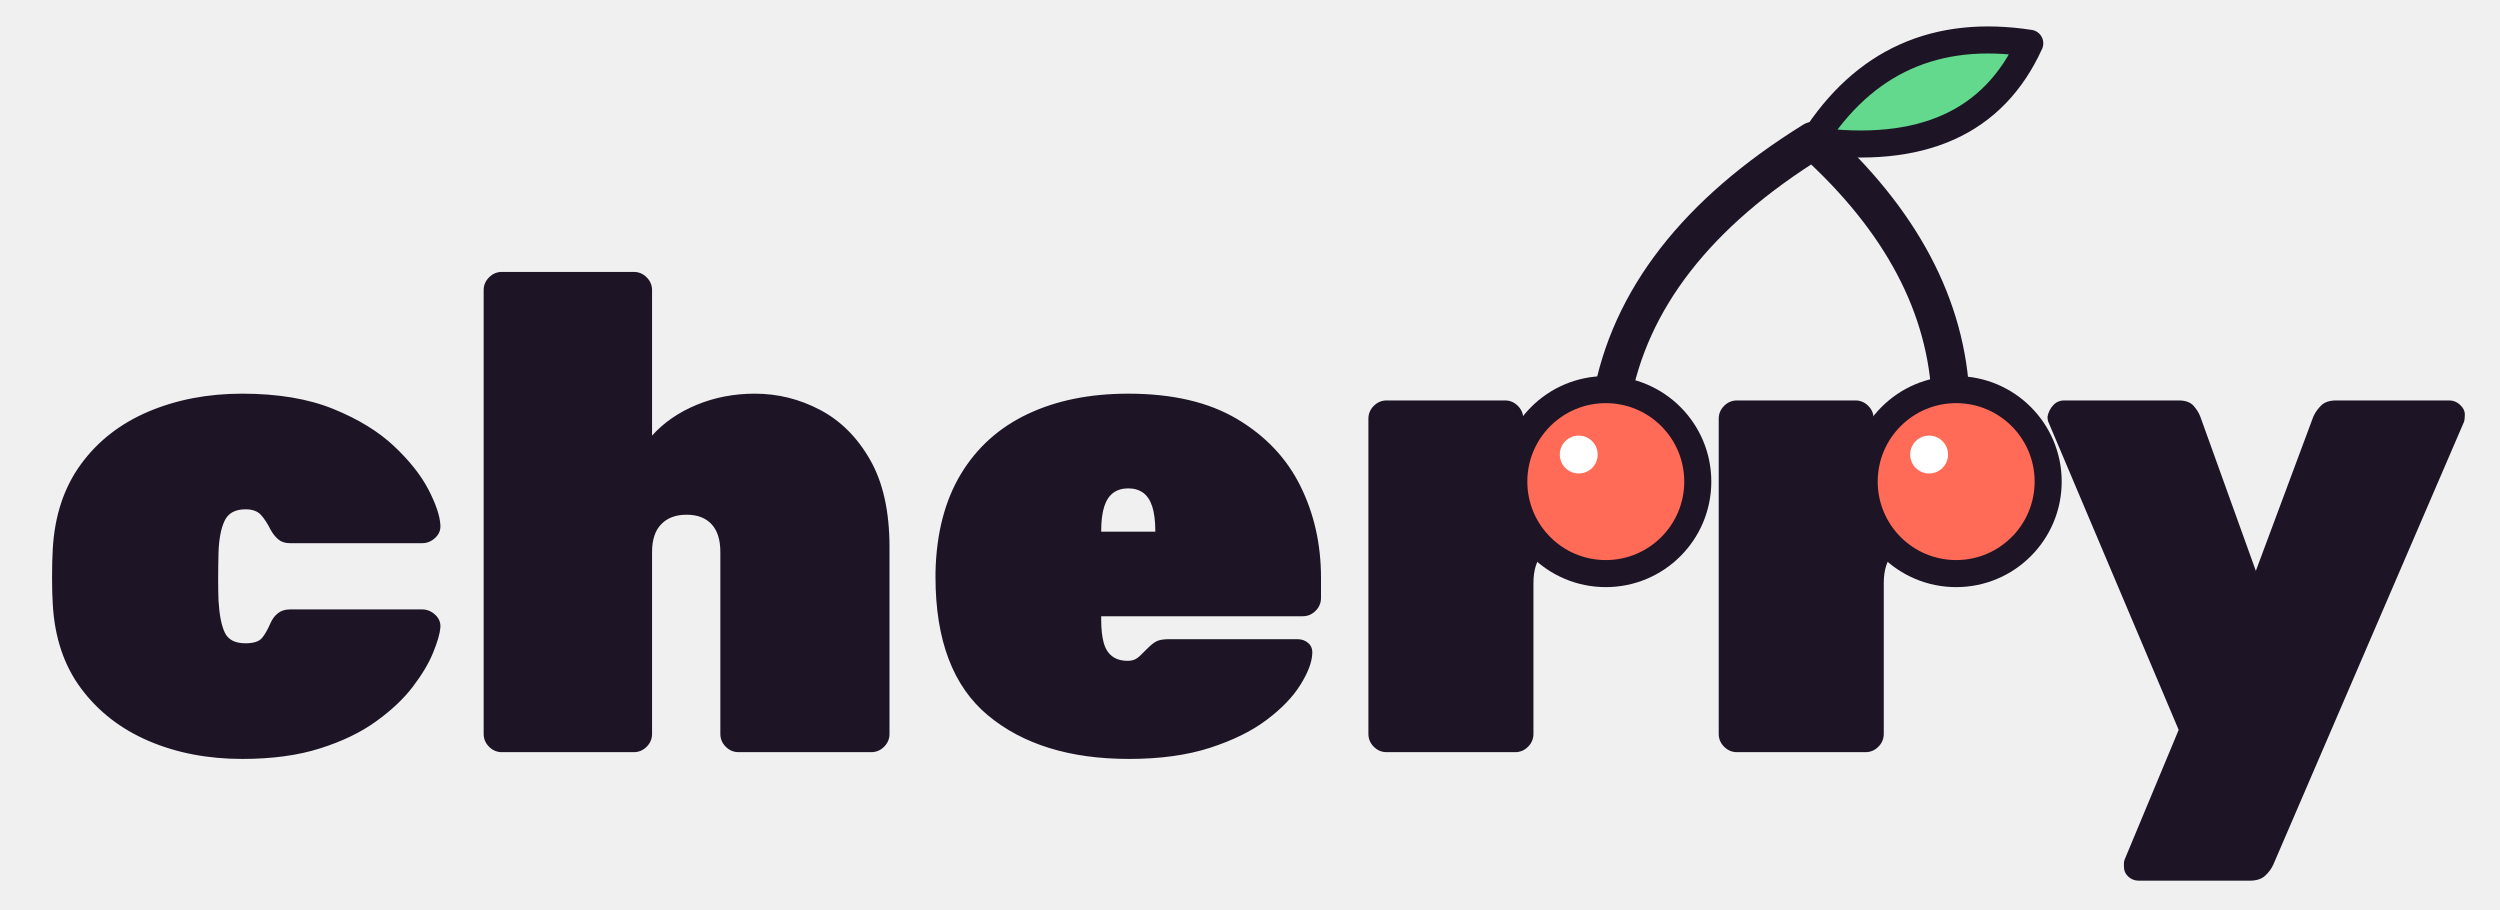
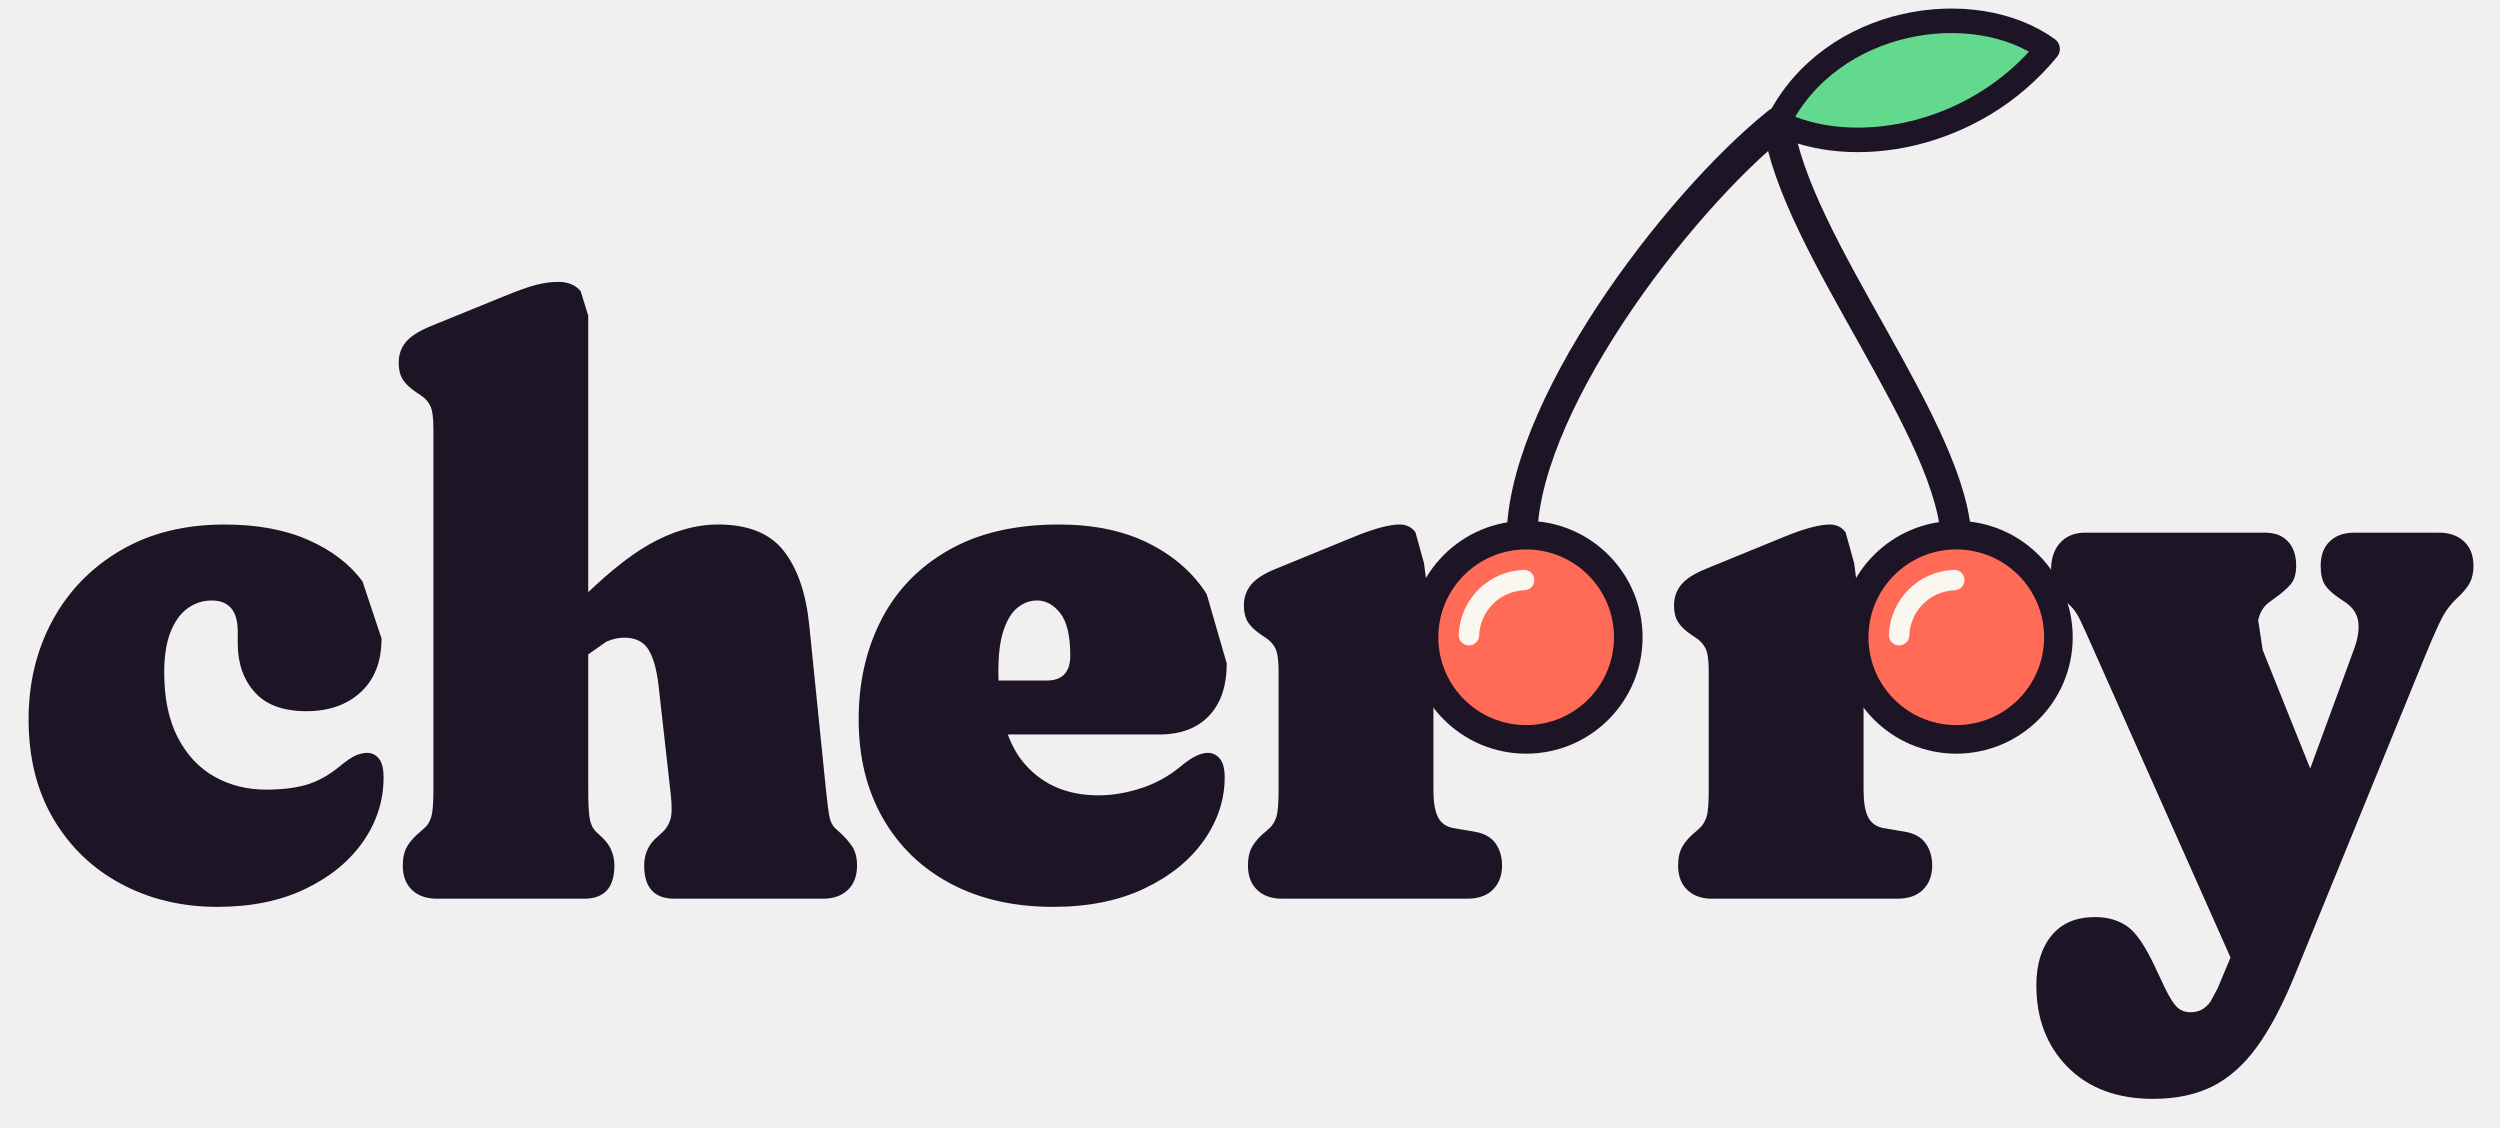
- <svg xmlns="http://www.w3.org/2000/svg" width="550" height="200" viewBox="-6 -48 462 168">
-   <path d="M38.75 92.25Q29.25 92.25 21.5 88.94Q13.75 85.62 9 79.25Q4.25 72.88 3.75 63.62Q3.62 61.62 3.62 58.62Q3.62 55.62 3.75 53.5Q4.25 44.25 8.94 37.81Q13.62 31.38 21.44 28.06Q29.25 24.75 38.75 24.75Q48.62 24.75 55.56 27.56Q62.5 30.38 66.81 34.44Q71.12 38.5 73.19 42.5Q75.25 46.5 75.38 49Q75.5 50.38 74.44 51.38Q73.38 52.38 72 52.38H47.62Q46.25 52.38 45.44 51.69Q44.62 51 44 49.88Q43.12 48.12 42.19 47.12Q41.25 46.12 39.38 46.12Q36.5 46.12 35.5 48.25Q34.5 50.38 34.38 54.12Q34.25 59.5 34.38 63Q34.62 67 35.56 68.94Q36.5 70.88 39.38 70.88Q41.62 70.88 42.44 69.88Q43.25 68.88 44 67.12Q44.5 66 45.38 65.31Q46.25 64.62 47.62 64.62H72Q73.38 64.62 74.44 65.62Q75.5 66.62 75.38 68Q75.25 69.62 74.06 72.56Q72.88 75.5 70.31 78.88Q67.75 82.25 63.5 85.31Q59.25 88.38 53.12 90.31Q47 92.25 38.75 92.25Z M86.75 91Q85.38 91 84.38 90Q83.38 89 83.38 87.62V5.62Q83.38 4.25 84.38 3.25Q85.38 2.25 86.75 2.25H111.12Q112.5 2.25 113.5 3.25Q114.5 4.25 114.5 5.62V32.5Q117.75 28.88 122.75 26.81Q127.75 24.75 133.5 24.75Q139.88 24.75 145.56 27.75Q151.25 30.75 154.81 37Q158.38 43.25 158.38 53.12V87.62Q158.38 89 157.38 90Q156.38 91 155 91H130.5Q129.12 91 128.12 90Q127.12 89 127.12 87.62V54Q127.12 50.62 125.5 48.88Q123.88 47.12 120.88 47.12Q117.88 47.12 116.19 48.88Q114.5 50.62 114.5 54V87.62Q114.5 89 113.5 90Q112.5 91 111.12 91Z M202.62 92.25Q186.25 92.25 176.56 84.19Q166.88 76.12 166.88 58.62Q166.88 58.38 166.88 58.12Q166.88 57.88 166.88 57.75Q167.12 47 171.56 39.62Q176 32.25 183.94 28.5Q191.88 24.75 202.5 24.75Q214.75 24.75 222.62 29.44Q230.5 34.12 234.31 41.81Q238.12 49.5 238.12 58.75V62.5Q238.12 63.88 237.12 64.88Q236.12 65.88 234.75 65.88H197.5Q197.5 66 197.5 66.12Q197.5 66.25 197.5 66.5Q197.5 69 197.94 70.69Q198.38 72.38 199.5 73.25Q200.62 74.12 202.38 74.12Q203.12 74.12 203.69 73.88Q204.25 73.62 204.81 73.06Q205.38 72.5 206 71.88Q207.12 70.75 207.88 70.44Q208.62 70.12 210.12 70.12H233.75Q235 70.12 235.81 70.88Q236.62 71.62 236.5 72.88Q236.38 75.25 234.31 78.56Q232.25 81.88 228.12 85Q224 88.12 217.62 90.19Q211.25 92.25 202.62 92.25ZM197.5 50.25H207.5V50.12Q207.5 47.38 206.94 45.62Q206.38 43.88 205.25 43.06Q204.12 42.25 202.5 42.25Q200.88 42.25 199.75 43.06Q198.62 43.88 198.06 45.62Q197.5 47.38 197.5 50.12Z M250.25 91Q248.88 91 247.88 90Q246.88 89 246.88 87.62V29.38Q246.88 28 247.88 27Q248.88 26 250.25 26H272.12Q273.5 26 274.5 27Q275.5 28 275.5 29.38V33.75L287.25 27V51Q281.12 52.25 279.25 54.12Q277.38 56 277.38 59.75V87.62Q277.38 89 276.38 90Q275.38 91 274 91Z M315 91Q313.62 91 312.62 90Q311.62 89 311.62 87.62V29.38Q311.62 28 312.62 27Q313.62 26 315 26H336.88Q338.25 26 339.25 27Q340.25 28 340.25 29.38V33.75L352 27V51Q345.88 52.25 344 54.12Q342.12 56 342.12 59.75V87.62Q342.12 89 341.12 90Q340.12 91 338.75 91Z M389.25 114.75Q388.12 114.75 387.31 114Q386.5 113.25 386.5 112.12Q386.5 111.88 386.5 111.56Q386.5 111.25 386.62 110.88L396.62 86.88L372.5 29.88Q372.38 29.5 372.38 29Q372.62 27.75 373.44 26.88Q374.25 26 375.5 26H396.62Q398.5 26 399.38 27Q400.25 28 400.62 29L410.88 57.5L421.5 29Q422 27.88 422.94 26.94Q423.88 26 425.75 26H446.62Q447.75 26 448.62 26.81Q449.5 27.62 449.5 28.62Q449.5 29.38 449.38 29.88L414.12 111.75Q413.62 112.88 412.62 113.81Q411.62 114.75 409.75 114.75Z" fill="#1D1426" stroke-linejoin="round" />
-   <path d="M291.8 26.0Q296.8 -2.0 329.1 -22.0M354.5 26.0Q353.5 0.0 329.1 -22.0" fill="none" stroke="#1D1426" stroke-width="7" stroke-linecap="round" />
-   <path d="M329.1 -22.0Q343.1 -44.0 369.1 -40.0Q359.1 -18.0 329.1 -22.0Z" fill="#62D98C" stroke="#1D1426" stroke-width="5" stroke-linejoin="round" />
-   <path d="M273.75 41.00A17.0 17.0 0 1 0 307.75 41.00A17.0 17.0 0 1 0 273.75 41.00ZM338.50 41.00A17.0 17.0 0 1 0 372.50 41.00A17.0 17.0 0 1 0 338.50 41.00Z" fill="#FF6B57" stroke="#1D1426" stroke-width="5" />
-   <path d="M282.25 36.00A3.5 3.5 0 1 0 289.25 36.00A3.5 3.5 0 1 0 282.25 36.00Z M347.00 36.00A3.5 3.5 0 1 0 354.00 36.00A3.5 3.5 0 1 0 347.00 36.00Z" fill="#FFFFFF" />
+ <svg xmlns="http://www.w3.org/2000/svg" width="443.478" height="200" viewBox="-8 -440 1224 552">
+   <path d="M178.8,-127.4c0,11.2 -3.367,19.933 -10.1,26.2c-6.733,6.267 -15.633,9.4 -26.7,9.4c-11.333,0 -19.767,-3.1 -25.3,-9.3c-5.533,-6.2 -8.3,-14.167 -8.3,-23.9v-5.8c0,-5.067 -1.067,-8.867 -3.2,-11.4c-2.133,-2.533 -5.333,-3.8 -9.6,-3.8c-4.267,0 -8.167,1.267 -11.7,3.8c-3.533,2.533 -6.333,6.4 -8.4,11.6c-2.067,5.2 -3.1,11.8 -3.1,19.8c0,12.8 2.233,23.467 6.7,32c4.467,8.533 10.467,14.9 18,19.1c7.533,4.2 15.9,6.3 25.1,6.3c7.867,0 14.5,-0.8 19.9,-2.4c5.4,-1.6 10.633,-4.467 15.7,-8.6c3.733,-3.067 6.567,-5 8.5,-5.8c1.933,-0.8 3.767,-1.2 5.5,-1.2c2.267,0 4.167,0.933 5.7,2.8c1.533,1.867 2.3,4.933 2.3,9.2c0,11.333 -3.333,21.8 -10,31.4c-6.667,9.6 -16.1,17.333 -28.3,23.2c-12.2,5.867 -26.567,8.8 -43.1,8.8c-17.333,0 -33,-3.733 -47,-11.2c-14,-7.467 -25.067,-18.067 -33.2,-31.8c-8.133,-13.733 -12.2,-30 -12.2,-48.8c0,-17.867 3.9,-34 11.7,-48.4c7.8,-14.4 18.9,-25.833 33.3,-34.3c14.4,-8.467 31.4,-12.7 51,-12.7c15.867,0 29.533,2.533 41,7.6c11.467,5.067 20.3,11.833 26.5,20.3zM280,-285.4v135.351c10.978,-10.479 20.778,-18.196 29.4,-23.151c11.6,-6.667 23,-10 34.2,-10c14.667,0 25.367,4.3 32.1,12.9c6.733,8.6 10.9,20.7 12.5,36.3l8.2,80.8c0.667,6.4 1.233,10.767 1.7,13.1c0.467,2.333 1.367,4.167 2.7,5.5l2,1.8c2.667,2.4 4.8,4.8 6.4,7.2c1.6,2.4 2.4,5.533 2.4,9.4c0,5.067 -1.5,9.033 -4.5,11.9c-3,2.867 -7.033,4.3 -12.1,4.3h-72.8c-9.867,0 -14.8,-5.4 -14.8,-16.2c0,-5.867 2.2,-10.6 6.6,-14.2l2.4,-2.2c1.6,-1.467 2.833,-3.4 3.7,-5.8c0.867,-2.4 0.967,-6.667 0.3,-12.8l-6,-53.4c-0.933,-7.867 -2.6,-13.7 -5,-17.5c-2.4,-3.8 -6.333,-5.7 -11.8,-5.7c-2.933,0 -5.867,0.667 -8.8,2l-8.8,6.179v66.421c0,6.933 0.267,11.733 0.8,14.4c0.533,2.667 1.6,4.733 3.2,6.2l2.4,2.2c4.267,3.867 6.4,8.6 6.4,14.2c0,10.8 -4.933,16.2 -14.8,16.2h-72.2c-5.067,0 -9.1,-1.433 -12.1,-4.3c-3,-2.867 -4.5,-6.833 -4.5,-11.9c0,-3.867 0.733,-7.033 2.2,-9.5c1.467,-2.467 3.6,-4.833 6.4,-7.1l2,-1.8c1.467,-1.2 2.567,-2.967 3.3,-5.3c0.733,-2.333 1.1,-6.767 1.1,-13.3v-177c0,-5.2 -0.5,-8.867 -1.5,-11c-1,-2.133 -2.633,-3.933 -4.9,-5.4l-1.8,-1.2c-3.2,-2.133 -5.467,-4.267 -6.8,-6.4c-1.333,-2.133 -2,-4.867 -2,-8.2c0,-3.867 1.133,-7.2 3.4,-10c2.267,-2.8 6.267,-5.4 12,-7.8l35.8,-14.6c6.8,-2.8 12.133,-4.7 16,-5.7c3.867,-1 7.467,-1.5 10.8,-1.5c4.933,0 8.633,1.533 11.1,4.6zM592.6,-115.2c0,11.067 -2.9,19.633 -8.7,25.7c-5.8,6.067 -13.9,9.1 -24.3,9.1h-74.174c2.145,5.859 5.036,10.825 8.674,14.9c8.867,9.933 20.767,14.9 35.7,14.9c6.667,0 13.533,-1.133 20.6,-3.4c7.067,-2.267 13.467,-5.733 19.2,-10.4c3.2,-2.667 5.867,-4.5 8,-5.5c2.133,-1 4.067,-1.5 5.8,-1.5c2.267,0 4.2,0.933 5.8,2.8c1.6,1.867 2.4,4.933 2.4,9.2c0,10.933 -3.4,21.233 -10.2,30.9c-6.8,9.667 -16.5,17.5 -29.1,23.5c-12.6,6 -27.5,9 -44.7,9c-19.2,0 -35.933,-3.8 -50.2,-11.4c-14.267,-7.6 -25.333,-18.3 -33.2,-32.1c-7.867,-13.8 -11.8,-29.9 -11.8,-48.3c0,-18.133 3.7,-34.4 11.1,-48.8c7.4,-14.4 18.4,-25.767 33,-34.1c14.6,-8.333 32.567,-12.5 53.9,-12.5c17.2,0 31.933,3.1 44.2,9.3c12.267,6.2 21.667,14.467 28.2,24.8zM504.4,-106.8c7.733,0 11.6,-4.067 11.6,-12.2c0,-9.733 -1.633,-16.667 -4.9,-20.8c-3.267,-4.133 -7.033,-6.2 -11.3,-6.2c-3.467,0 -6.633,1.133 -9.5,3.4c-2.867,2.267 -5.167,5.933 -6.9,11c-1.733,5.067 -2.6,11.867 -2.6,20.4c0,1.495 0.023,2.961 0.07,4.4zM692.7,-146.2c4.467,-12.667 10.567,-22 18.3,-28c7.733,-6 16.6,-9 26.6,-9c11.867,0 21.1,4.033 27.7,12.1c6.6,8.067 9.9,20.233 9.9,36.5c0,16.133 -3.033,27.967 -9.1,35.5c-6.067,7.533 -14.033,11.3 -23.9,11.3c-10.4,0 -18.2,-2.4 -23.4,-7.2c-5.2,-4.8 -7.8,-11.4 -7.8,-19.8v-8.2c0,-3.333 -0.533,-5.767 -1.6,-7.3c-1.067,-1.533 -2.667,-2.3 -4.8,-2.3c-2.133,0 -4.033,1.1 -5.7,3.3c-1.667,2.2 -2.933,5.5 -3.8,9.9l-1.3,16.6v49.6c0,5.867 0.733,10.267 2.2,13.2c1.467,2.933 3.933,4.733 7.4,5.4l10.6,1.8c4.667,0.8 8.067,2.7 10.2,5.7c2.133,3 3.2,6.633 3.2,10.9c0,4.8 -1.467,8.7 -4.4,11.7c-2.933,3 -7.2,4.5 -12.8,4.5h-90.6c-5.067,0 -9.1,-1.433 -12.1,-4.3c-3,-2.867 -4.5,-6.833 -4.5,-11.9c0,-3.867 0.733,-7.033 2.2,-9.5c1.467,-2.467 3.6,-4.833 6.4,-7.1l2,-1.8c1.467,-1.333 2.567,-3.133 3.3,-5.4c0.733,-2.267 1.1,-6.667 1.1,-13.2v-58.2c0,-5.2 -0.5,-8.867 -1.5,-11c-1,-2.133 -2.633,-3.933 -4.9,-5.4l-1.8,-1.2c-3.2,-2.133 -5.467,-4.267 -6.8,-6.4c-1.333,-2.133 -2,-4.867 -2,-8.2c0,-3.867 1.167,-7.233 3.5,-10.1c2.333,-2.867 6.3,-5.433 11.9,-7.7l37.6,-15.4c5.467,-2.267 10.1,-3.9 13.9,-4.9c3.8,-1 6.9,-1.5 9.3,-1.5c3.333,0 5.933,1.267 7.8,3.8l4.2,15.2l2.642,20.564c0.276,-0.871 0.562,-1.725 0.858,-2.564zM903.3,-146.2c4.467,-12.667 10.567,-22 18.3,-28c7.733,-6 16.6,-9 26.6,-9c11.867,0 21.1,4.033 27.7,12.1c6.6,8.067 9.9,20.233 9.9,36.5c0,16.133 -3.033,27.967 -9.1,35.5c-6.067,7.533 -14.033,11.3 -23.9,11.3c-10.4,0 -18.2,-2.4 -23.4,-7.2c-5.2,-4.8 -7.8,-11.4 -7.8,-19.8v-8.2c0,-3.333 -0.533,-5.767 -1.6,-7.3c-1.067,-1.533 -2.667,-2.3 -4.8,-2.3c-2.133,0 -4.033,1.1 -5.7,3.3c-1.667,2.2 -2.933,5.5 -3.8,9.9l-1.3,16.6v49.6c0,5.867 0.733,10.267 2.2,13.2c1.467,2.933 3.933,4.733 7.4,5.4l10.6,1.8c4.667,0.8 8.067,2.7 10.2,5.7c2.133,3 3.2,6.633 3.2,10.9c0,4.8 -1.467,8.7 -4.4,11.7c-2.933,3 -7.2,4.5 -12.8,4.5h-90.6c-5.067,0 -9.1,-1.433 -12.1,-4.3c-3,-2.867 -4.5,-6.833 -4.5,-11.9c0,-3.867 0.733,-7.033 2.2,-9.5c1.467,-2.467 3.6,-4.833 6.4,-7.1l2,-1.8c1.467,-1.333 2.567,-3.133 3.3,-5.4c0.733,-2.267 1.1,-6.667 1.1,-13.2v-58.2c0,-5.2 -0.5,-8.867 -1.5,-11c-1,-2.133 -2.633,-3.933 -4.9,-5.4l-1.8,-1.2c-3.2,-2.133 -5.467,-4.267 -6.8,-6.4c-1.333,-2.133 -2,-4.867 -2,-8.2c0,-3.867 1.167,-7.233 3.5,-10.1c2.333,-2.867 6.3,-5.433 11.9,-7.7l37.6,-15.4c5.467,-2.267 10.1,-3.9 13.9,-4.9c3.8,-1 6.9,-1.5 9.3,-1.5c3.333,0 5.933,1.267 7.8,3.8l4.2,15.2l2.642,20.564c0.276,-0.871 0.562,-1.725 0.858,-2.564zM1099.8,-121.8l23.284,58.069l21.316,-58.069c2,-5.333 2.733,-9.933 2.2,-13.8c-0.533,-3.867 -2.667,-7.067 -6.4,-9.6l-3,-2c-3.333,-2.267 -5.667,-4.467 -7,-6.6c-1.333,-2.133 -2,-5.2 -2,-9.2c0,-5.067 1.467,-9.033 4.4,-11.9c2.933,-2.867 6.933,-4.3 12,-4.3h41.6c5.067,0 9.133,1.433 12.2,4.3c3.067,2.867 4.6,6.833 4.6,11.9c0,3.333 -0.6,6.133 -1.8,8.4c-1.2,2.267 -3.333,4.8 -6.4,7.6c-2.667,2.533 -4.867,5.333 -6.6,8.4c-1.733,3.067 -4.667,9.6 -8.8,19.6l-63.6,155.8c-6,14.8 -12.233,26.667 -18.7,35.6c-6.467,8.933 -13.767,15.433 -21.9,19.5c-8.133,4.067 -17.8,6.1 -29,6.1c-17.6,0 -31.533,-5.167 -41.8,-15.5c-10.267,-10.333 -15.4,-23.7 -15.4,-40.1c0,-10.133 2.467,-18.233 7.4,-24.3c4.933,-6.067 12.067,-9.1 21.4,-9.1c6,0 11.167,1.467 15.5,4.4c4.333,2.933 8.9,9.533 13.7,19.8l5,10.6c2.267,4.667 4.267,7.8 6,9.4c1.733,1.6 3.933,2.4 6.6,2.4c1.867,0 3.6,-0.4 5.2,-1.2c1.6,-0.8 3.067,-2.1 4.4,-3.9l3.6,-6.7l6.265,-15l-70.465,-158.4c-2,-4.533 -3.567,-7.767 -4.7,-9.7c-1.133,-1.933 -2.9,-3.967 -5.3,-6.1c-2.8,-2.667 -4.733,-5.1 -5.8,-7.3c-1.067,-2.2 -1.6,-4.967 -1.6,-8.3c0,-5.6 1.5,-10.033 4.5,-13.3c3,-3.267 7.033,-4.9 12.1,-4.9h88.2c4.8,0 8.533,1.433 11.2,4.3c2.667,2.867 4,6.833 4,11.9c0,4 -0.933,7.067 -2.8,9.2c-1.867,2.133 -4.4,4.333 -7.6,6.6l-3,2.2c-2.533,1.867 -4.267,4.733 -5.2,8.6z" fill="#1D1426" stroke-linejoin="round" />
+   <path d="M737.2 -174 C 735.2 -238, 812.5 -340, 862.5 -380M949.8 -174 C 949.8 -228, 870.5 -320, 862.5 -380" fill="none" stroke="#1D1426" stroke-width="15" stroke-linecap="round" stroke-linejoin="round" />
+   <path d="M862.5 -380 C 888.5 -432, 958.5 -442, 994.5 -416 C 958.5 -372, 898.5 -362, 862.5 -380 Z" fill="#62D98C" stroke="#1D1426" stroke-width="12" stroke-linejoin="round" />
+   <path d="M689.2,-128c0,-27.614 22.386,-50 50,-50c27.614,0 50,22.386 50,50c0,27.614 -22.386,50 -50,50c-27.614,0 -50,-22.386 -50,-50zM899.8,-128c0,-27.614 22.386,-50 50,-50c27.614,0 50,22.386 50,50c0,27.614 -22.386,50 -50,50c-27.614,0 -50,-22.386 -50,-50z" fill="#FF6B57" stroke="#1D1426" stroke-width="14" />
+   <path d="M711.2 -129 A 28 28 0 0 1 738.2 -156M921.8 -129 A 28 28 0 0 1 948.8 -156" fill="none" stroke="#FAF6F0" stroke-width="10" stroke-linecap="round" />
</svg>
